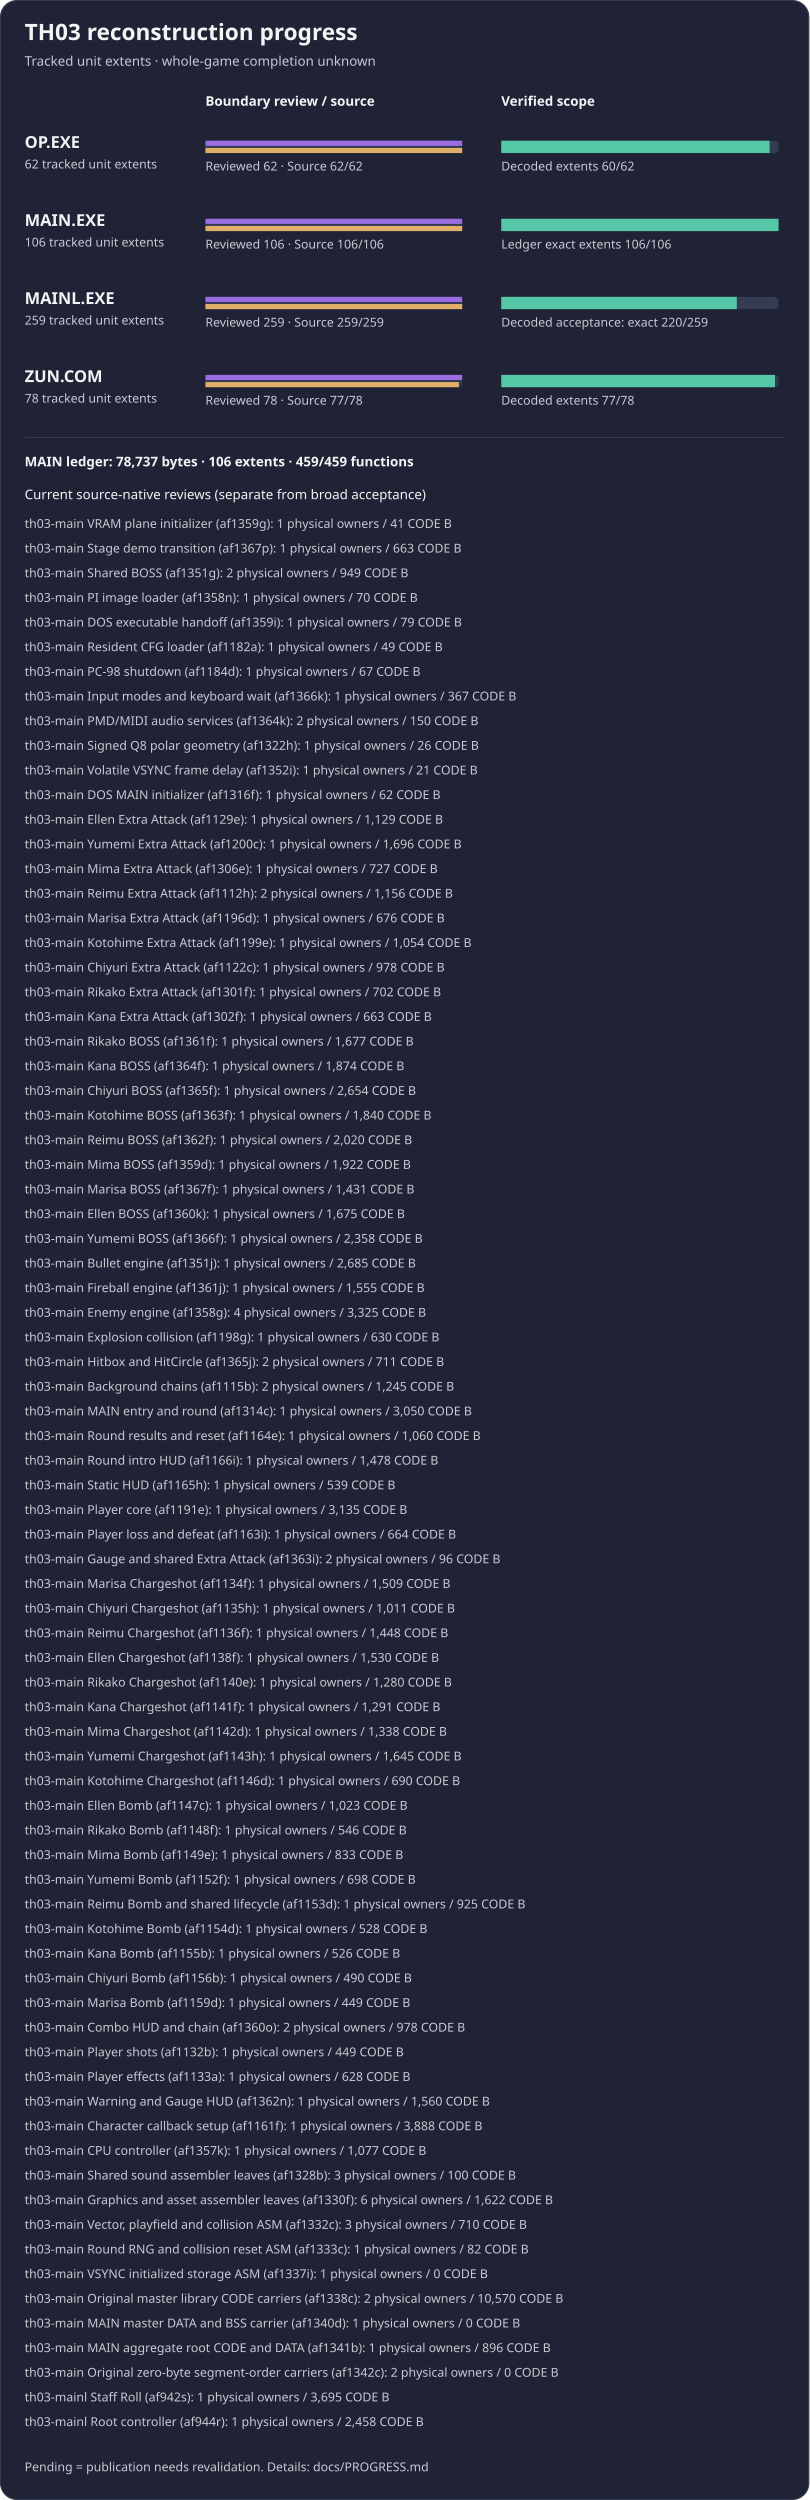
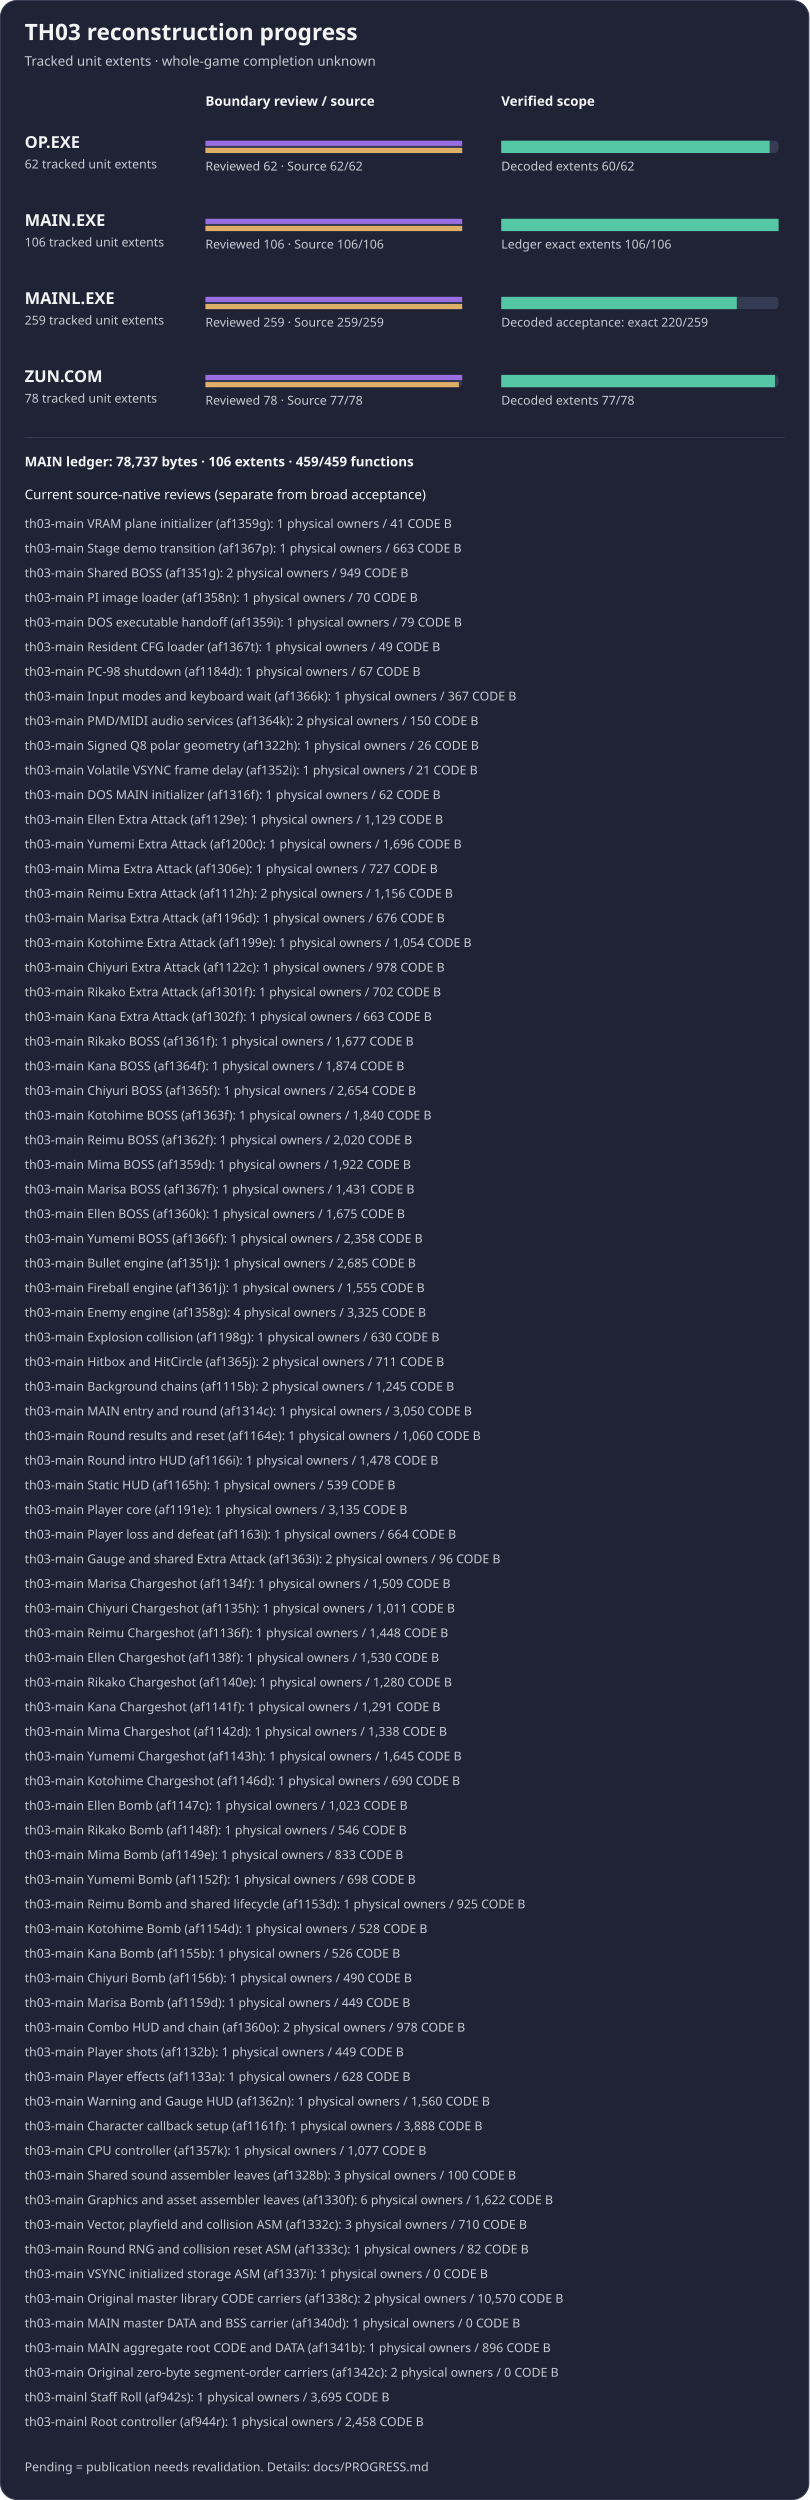
<svg xmlns="http://www.w3.org/2000/svg" width="788" height="2434" viewBox="0 0 788 2434" role="img" aria-label="TH03 reviewed subset reconstruction progress">
  <rect x="0.5" y="0.5" width="787" height="2433" rx="16" fill="#1f2335" stroke="#353b52" />
  <text x="24" y="39" fill="#f4f4f5" font-family="sans-serif" font-size="22" font-weight="600">TH03 reconstruction progress</text>
  <text x="24" y="64" fill="#c8cad2" font-family="sans-serif" font-size="13">Tracked unit extents · whole-game completion unknown</text>
  <text x="200" y="103" fill="#f4f4f5" font-family="sans-serif" font-size="13" font-weight="600">Boundary review / source</text>
  <text x="488" y="103" fill="#f4f4f5" font-family="sans-serif" font-size="13" font-weight="600">Verified scope</text>
  <g aria-label="OP.EXE bars count tracked unit extents, not functions; source-present is not exact">
    <text x="24" y="144" fill="#f4f4f5" font-family="sans-serif" font-size="16" font-weight="600">OP.EXE</text>
    <text x="24" y="164" fill="#c8cad2" font-family="sans-serif" font-size="12">62 tracked unit extents</text>
    <rect x="200" y="137" width="250" height="12" rx="4" fill="#353b52" />
    <rect x="488" y="137" width="270" height="12" rx="4" fill="#353b52" />
    <rect x="200" y="137" width="250.00" height="5" fill="#9b6de3" />
    <rect x="200" y="144" width="250.00" height="5" fill="#e0af68" />
    <rect x="488" y="137" width="261.29" height="12" fill="#55c7a6" />
    <text x="200" y="166" fill="#c8cad2" font-family="sans-serif" font-size="12">Reviewed 62 · Source 62/62</text>
    <text x="488" y="166" fill="#c8cad2" font-family="sans-serif" font-size="12">Decoded extents 60/62</text>
  </g>
  <g aria-label="MAIN.EXE bars count tracked unit extents, not functions; source-present is not exact">
    <text x="24" y="220" fill="#f4f4f5" font-family="sans-serif" font-size="16" font-weight="600">MAIN.EXE</text>
    <text x="24" y="240" fill="#c8cad2" font-family="sans-serif" font-size="12">106 tracked unit extents</text>
    <rect x="200" y="213" width="250" height="12" rx="4" fill="#353b52" />
    <rect x="488" y="213" width="270" height="12" rx="4" fill="#353b52" />
    <rect x="200" y="213" width="250.00" height="5" fill="#9b6de3" />
    <rect x="200" y="220" width="250.00" height="5" fill="#e0af68" />
    <rect x="488" y="213" width="270.00" height="12" fill="#55c7a6" />
    <text x="200" y="242" fill="#c8cad2" font-family="sans-serif" font-size="12">Reviewed 106 · Source 106/106</text>
    <text x="488" y="242" fill="#c8cad2" font-family="sans-serif" font-size="12">Ledger exact extents 106/106</text>
  </g>
  <g aria-label="MAINL bars count tracked unit extents, not functions; source-present is not exact">
    <text x="24" y="296" fill="#f4f4f5" font-family="sans-serif" font-size="16" font-weight="600">MAINL.EXE</text>
    <text x="24" y="316" fill="#c8cad2" font-family="sans-serif" font-size="12">259 tracked unit extents</text>
    <rect x="200" y="289" width="250" height="12" rx="4" fill="#353b52" />
    <rect x="488" y="289" width="270" height="12" rx="4" fill="#353b52" />
    <rect x="200" y="289" width="250.00" height="5" fill="#9b6de3" />
    <rect x="200" y="296" width="250.00" height="5" fill="#e0af68" />
    <rect x="488" y="289" width="229.34" height="12" fill="#55c7a6" />
    <text x="200" y="318" fill="#c8cad2" font-family="sans-serif" font-size="12">Reviewed 259 · Source 259/259</text>
    <text x="488" y="318" fill="#c8cad2" font-family="sans-serif" font-size="12">Decoded acceptance: exact 220/259</text>
  </g>
  <g aria-label="ZUN.COM bars count tracked unit extents, not functions; source-present is not exact">
    <text x="24" y="372" fill="#f4f4f5" font-family="sans-serif" font-size="16" font-weight="600">ZUN.COM</text>
    <text x="24" y="392" fill="#c8cad2" font-family="sans-serif" font-size="12">78 tracked unit extents</text>
    <rect x="200" y="365" width="250" height="12" rx="4" fill="#353b52" />
    <rect x="488" y="365" width="270" height="12" rx="4" fill="#353b52" />
    <rect x="200" y="365" width="250.00" height="5" fill="#9b6de3" />
    <rect x="200" y="372" width="246.79" height="5" fill="#e0af68" />
    <rect x="488" y="365" width="266.54" height="12" fill="#55c7a6" />
    <text x="200" y="394" fill="#c8cad2" font-family="sans-serif" font-size="12">Reviewed 78 · Source 77/78</text>
    <text x="488" y="394" fill="#c8cad2" font-family="sans-serif" font-size="12">Decoded extents 77/78</text>
  </g>
  <path d="M24 426 H764" stroke="#353b52" />
  <text x="24" y="454" fill="#f4f4f5" font-family="sans-serif" font-size="13" font-weight="600">MAIN ledger: 78,737 bytes · 106 extents · 459/459 functions</text>
  <text x="24" y="486" fill="#f4f4f5" font-family="sans-serif" font-size="13">Current source-native reviews (separate from broad acceptance)</text>
  <text x="24" y="514" fill="#c8cad2" font-family="sans-serif" font-size="12">th03-main VRAM plane initializer (af1359g): 1 physical owners / 41 CODE B</text>
  <text x="24" y="538" fill="#c8cad2" font-family="sans-serif" font-size="12">th03-main Stage demo transition (af1367p): 1 physical owners / 663 CODE B</text>
  <text x="24" y="562" fill="#c8cad2" font-family="sans-serif" font-size="12">th03-main Shared BOSS (af1351g): 2 physical owners / 949 CODE B</text>
  <text x="24" y="586" fill="#c8cad2" font-family="sans-serif" font-size="12">th03-main PI image loader (af1358n): 1 physical owners / 70 CODE B</text>
  <text x="24" y="610" fill="#c8cad2" font-family="sans-serif" font-size="12">th03-main DOS executable handoff (af1359i): 1 physical owners / 79 CODE B</text>
-   <text x="24" y="634" fill="#c8cad2" font-family="sans-serif" font-size="12">th03-main Resident CFG loader (af1182a): 1 physical owners / 49 CODE B</text>
+   <text x="24" y="634" fill="#c8cad2" font-family="sans-serif" font-size="12">th03-main Resident CFG loader (af1367t): 1 physical owners / 49 CODE B</text>
  <text x="24" y="658" fill="#c8cad2" font-family="sans-serif" font-size="12">th03-main PC-98 shutdown (af1184d): 1 physical owners / 67 CODE B</text>
  <text x="24" y="682" fill="#c8cad2" font-family="sans-serif" font-size="12">th03-main Input modes and keyboard wait (af1366k): 1 physical owners / 367 CODE B</text>
  <text x="24" y="706" fill="#c8cad2" font-family="sans-serif" font-size="12">th03-main PMD/MIDI audio services (af1364k): 2 physical owners / 150 CODE B</text>
  <text x="24" y="730" fill="#c8cad2" font-family="sans-serif" font-size="12">th03-main Signed Q8 polar geometry (af1322h): 1 physical owners / 26 CODE B</text>
  <text x="24" y="754" fill="#c8cad2" font-family="sans-serif" font-size="12">th03-main Volatile VSYNC frame delay (af1352i): 1 physical owners / 21 CODE B</text>
  <text x="24" y="778" fill="#c8cad2" font-family="sans-serif" font-size="12">th03-main DOS MAIN initializer (af1316f): 1 physical owners / 62 CODE B</text>
  <text x="24" y="802" fill="#c8cad2" font-family="sans-serif" font-size="12">th03-main Ellen Extra Attack (af1129e): 1 physical owners / 1,129 CODE B</text>
  <text x="24" y="826" fill="#c8cad2" font-family="sans-serif" font-size="12">th03-main Yumemi Extra Attack (af1200c): 1 physical owners / 1,696 CODE B</text>
  <text x="24" y="850" fill="#c8cad2" font-family="sans-serif" font-size="12">th03-main Mima Extra Attack (af1306e): 1 physical owners / 727 CODE B</text>
  <text x="24" y="874" fill="#c8cad2" font-family="sans-serif" font-size="12">th03-main Reimu Extra Attack (af1112h): 2 physical owners / 1,156 CODE B</text>
  <text x="24" y="898" fill="#c8cad2" font-family="sans-serif" font-size="12">th03-main Marisa Extra Attack (af1196d): 1 physical owners / 676 CODE B</text>
  <text x="24" y="922" fill="#c8cad2" font-family="sans-serif" font-size="12">th03-main Kotohime Extra Attack (af1199e): 1 physical owners / 1,054 CODE B</text>
  <text x="24" y="946" fill="#c8cad2" font-family="sans-serif" font-size="12">th03-main Chiyuri Extra Attack (af1122c): 1 physical owners / 978 CODE B</text>
  <text x="24" y="970" fill="#c8cad2" font-family="sans-serif" font-size="12">th03-main Rikako Extra Attack (af1301f): 1 physical owners / 702 CODE B</text>
  <text x="24" y="994" fill="#c8cad2" font-family="sans-serif" font-size="12">th03-main Kana Extra Attack (af1302f): 1 physical owners / 663 CODE B</text>
  <text x="24" y="1018" fill="#c8cad2" font-family="sans-serif" font-size="12">th03-main Rikako BOSS (af1361f): 1 physical owners / 1,677 CODE B</text>
  <text x="24" y="1042" fill="#c8cad2" font-family="sans-serif" font-size="12">th03-main Kana BOSS (af1364f): 1 physical owners / 1,874 CODE B</text>
  <text x="24" y="1066" fill="#c8cad2" font-family="sans-serif" font-size="12">th03-main Chiyuri BOSS (af1365f): 1 physical owners / 2,654 CODE B</text>
  <text x="24" y="1090" fill="#c8cad2" font-family="sans-serif" font-size="12">th03-main Kotohime BOSS (af1363f): 1 physical owners / 1,840 CODE B</text>
  <text x="24" y="1114" fill="#c8cad2" font-family="sans-serif" font-size="12">th03-main Reimu BOSS (af1362f): 1 physical owners / 2,020 CODE B</text>
  <text x="24" y="1138" fill="#c8cad2" font-family="sans-serif" font-size="12">th03-main Mima BOSS (af1359d): 1 physical owners / 1,922 CODE B</text>
  <text x="24" y="1162" fill="#c8cad2" font-family="sans-serif" font-size="12">th03-main Marisa BOSS (af1367f): 1 physical owners / 1,431 CODE B</text>
  <text x="24" y="1186" fill="#c8cad2" font-family="sans-serif" font-size="12">th03-main Ellen BOSS (af1360k): 1 physical owners / 1,675 CODE B</text>
  <text x="24" y="1210" fill="#c8cad2" font-family="sans-serif" font-size="12">th03-main Yumemi BOSS (af1366f): 1 physical owners / 2,358 CODE B</text>
  <text x="24" y="1234" fill="#c8cad2" font-family="sans-serif" font-size="12">th03-main Bullet engine (af1351j): 1 physical owners / 2,685 CODE B</text>
  <text x="24" y="1258" fill="#c8cad2" font-family="sans-serif" font-size="12">th03-main Fireball engine (af1361j): 1 physical owners / 1,555 CODE B</text>
  <text x="24" y="1282" fill="#c8cad2" font-family="sans-serif" font-size="12">th03-main Enemy engine (af1358g): 4 physical owners / 3,325 CODE B</text>
  <text x="24" y="1306" fill="#c8cad2" font-family="sans-serif" font-size="12">th03-main Explosion collision (af1198g): 1 physical owners / 630 CODE B</text>
  <text x="24" y="1330" fill="#c8cad2" font-family="sans-serif" font-size="12">th03-main Hitbox and HitCircle (af1365j): 2 physical owners / 711 CODE B</text>
  <text x="24" y="1354" fill="#c8cad2" font-family="sans-serif" font-size="12">th03-main Background chains (af1115b): 2 physical owners / 1,245 CODE B</text>
  <text x="24" y="1378" fill="#c8cad2" font-family="sans-serif" font-size="12">th03-main MAIN entry and round (af1314c): 1 physical owners / 3,050 CODE B</text>
  <text x="24" y="1402" fill="#c8cad2" font-family="sans-serif" font-size="12">th03-main Round results and reset (af1164e): 1 physical owners / 1,060 CODE B</text>
  <text x="24" y="1426" fill="#c8cad2" font-family="sans-serif" font-size="12">th03-main Round intro HUD (af1166i): 1 physical owners / 1,478 CODE B</text>
  <text x="24" y="1450" fill="#c8cad2" font-family="sans-serif" font-size="12">th03-main Static HUD (af1165h): 1 physical owners / 539 CODE B</text>
  <text x="24" y="1474" fill="#c8cad2" font-family="sans-serif" font-size="12">th03-main Player core (af1191e): 1 physical owners / 3,135 CODE B</text>
  <text x="24" y="1498" fill="#c8cad2" font-family="sans-serif" font-size="12">th03-main Player loss and defeat (af1163i): 1 physical owners / 664 CODE B</text>
  <text x="24" y="1522" fill="#c8cad2" font-family="sans-serif" font-size="12">th03-main Gauge and shared Extra Attack (af1363i): 2 physical owners / 96 CODE B</text>
  <text x="24" y="1546" fill="#c8cad2" font-family="sans-serif" font-size="12">th03-main Marisa Chargeshot (af1134f): 1 physical owners / 1,509 CODE B</text>
  <text x="24" y="1570" fill="#c8cad2" font-family="sans-serif" font-size="12">th03-main Chiyuri Chargeshot (af1135h): 1 physical owners / 1,011 CODE B</text>
  <text x="24" y="1594" fill="#c8cad2" font-family="sans-serif" font-size="12">th03-main Reimu Chargeshot (af1136f): 1 physical owners / 1,448 CODE B</text>
  <text x="24" y="1618" fill="#c8cad2" font-family="sans-serif" font-size="12">th03-main Ellen Chargeshot (af1138f): 1 physical owners / 1,530 CODE B</text>
  <text x="24" y="1642" fill="#c8cad2" font-family="sans-serif" font-size="12">th03-main Rikako Chargeshot (af1140e): 1 physical owners / 1,280 CODE B</text>
  <text x="24" y="1666" fill="#c8cad2" font-family="sans-serif" font-size="12">th03-main Kana Chargeshot (af1141f): 1 physical owners / 1,291 CODE B</text>
  <text x="24" y="1690" fill="#c8cad2" font-family="sans-serif" font-size="12">th03-main Mima Chargeshot (af1142d): 1 physical owners / 1,338 CODE B</text>
  <text x="24" y="1714" fill="#c8cad2" font-family="sans-serif" font-size="12">th03-main Yumemi Chargeshot (af1143h): 1 physical owners / 1,645 CODE B</text>
  <text x="24" y="1738" fill="#c8cad2" font-family="sans-serif" font-size="12">th03-main Kotohime Chargeshot (af1146d): 1 physical owners / 690 CODE B</text>
  <text x="24" y="1762" fill="#c8cad2" font-family="sans-serif" font-size="12">th03-main Ellen Bomb (af1147c): 1 physical owners / 1,023 CODE B</text>
  <text x="24" y="1786" fill="#c8cad2" font-family="sans-serif" font-size="12">th03-main Rikako Bomb (af1148f): 1 physical owners / 546 CODE B</text>
  <text x="24" y="1810" fill="#c8cad2" font-family="sans-serif" font-size="12">th03-main Mima Bomb (af1149e): 1 physical owners / 833 CODE B</text>
  <text x="24" y="1834" fill="#c8cad2" font-family="sans-serif" font-size="12">th03-main Yumemi Bomb (af1152f): 1 physical owners / 698 CODE B</text>
  <text x="24" y="1858" fill="#c8cad2" font-family="sans-serif" font-size="12">th03-main Reimu Bomb and shared lifecycle (af1153d): 1 physical owners / 925 CODE B</text>
  <text x="24" y="1882" fill="#c8cad2" font-family="sans-serif" font-size="12">th03-main Kotohime Bomb (af1154d): 1 physical owners / 528 CODE B</text>
  <text x="24" y="1906" fill="#c8cad2" font-family="sans-serif" font-size="12">th03-main Kana Bomb (af1155b): 1 physical owners / 526 CODE B</text>
  <text x="24" y="1930" fill="#c8cad2" font-family="sans-serif" font-size="12">th03-main Chiyuri Bomb (af1156b): 1 physical owners / 490 CODE B</text>
  <text x="24" y="1954" fill="#c8cad2" font-family="sans-serif" font-size="12">th03-main Marisa Bomb (af1159d): 1 physical owners / 449 CODE B</text>
  <text x="24" y="1978" fill="#c8cad2" font-family="sans-serif" font-size="12">th03-main Combo HUD and chain (af1360o): 2 physical owners / 978 CODE B</text>
  <text x="24" y="2002" fill="#c8cad2" font-family="sans-serif" font-size="12">th03-main Player shots (af1132b): 1 physical owners / 449 CODE B</text>
  <text x="24" y="2026" fill="#c8cad2" font-family="sans-serif" font-size="12">th03-main Player effects (af1133a): 1 physical owners / 628 CODE B</text>
  <text x="24" y="2050" fill="#c8cad2" font-family="sans-serif" font-size="12">th03-main Warning and Gauge HUD (af1362n): 1 physical owners / 1,560 CODE B</text>
  <text x="24" y="2074" fill="#c8cad2" font-family="sans-serif" font-size="12">th03-main Character callback setup (af1161f): 1 physical owners / 3,888 CODE B</text>
  <text x="24" y="2098" fill="#c8cad2" font-family="sans-serif" font-size="12">th03-main CPU controller (af1357k): 1 physical owners / 1,077 CODE B</text>
  <text x="24" y="2122" fill="#c8cad2" font-family="sans-serif" font-size="12">th03-main Shared sound assembler leaves (af1328b): 3 physical owners / 100 CODE B</text>
  <text x="24" y="2146" fill="#c8cad2" font-family="sans-serif" font-size="12">th03-main Graphics and asset assembler leaves (af1330f): 6 physical owners / 1,622 CODE B</text>
  <text x="24" y="2170" fill="#c8cad2" font-family="sans-serif" font-size="12">th03-main Vector, playfield and collision ASM (af1332c): 3 physical owners / 710 CODE B</text>
  <text x="24" y="2194" fill="#c8cad2" font-family="sans-serif" font-size="12">th03-main Round RNG and collision reset ASM (af1333c): 1 physical owners / 82 CODE B</text>
  <text x="24" y="2218" fill="#c8cad2" font-family="sans-serif" font-size="12">th03-main VSYNC initialized storage ASM (af1337i): 1 physical owners / 0 CODE B</text>
  <text x="24" y="2242" fill="#c8cad2" font-family="sans-serif" font-size="12">th03-main Original master library CODE carriers (af1338c): 2 physical owners / 10,570 CODE B</text>
  <text x="24" y="2266" fill="#c8cad2" font-family="sans-serif" font-size="12">th03-main MAIN master DATA and BSS carrier (af1340d): 1 physical owners / 0 CODE B</text>
  <text x="24" y="2290" fill="#c8cad2" font-family="sans-serif" font-size="12">th03-main MAIN aggregate root CODE and DATA (af1341b): 1 physical owners / 896 CODE B</text>
  <text x="24" y="2314" fill="#c8cad2" font-family="sans-serif" font-size="12">th03-main Original zero-byte segment-order carriers (af1342c): 2 physical owners / 0 CODE B</text>
  <text x="24" y="2338" fill="#c8cad2" font-family="sans-serif" font-size="12">th03-mainl Staff Roll (af942s): 1 physical owners / 3,695 CODE B</text>
  <text x="24" y="2362" fill="#c8cad2" font-family="sans-serif" font-size="12">th03-mainl Root controller (af944r): 1 physical owners / 2,458 CODE B</text>
  <text x="24" y="2406" fill="#c8cad2" font-family="sans-serif" font-size="12">Pending = publication needs revalidation. Details: docs/PROGRESS.md</text>
</svg>
